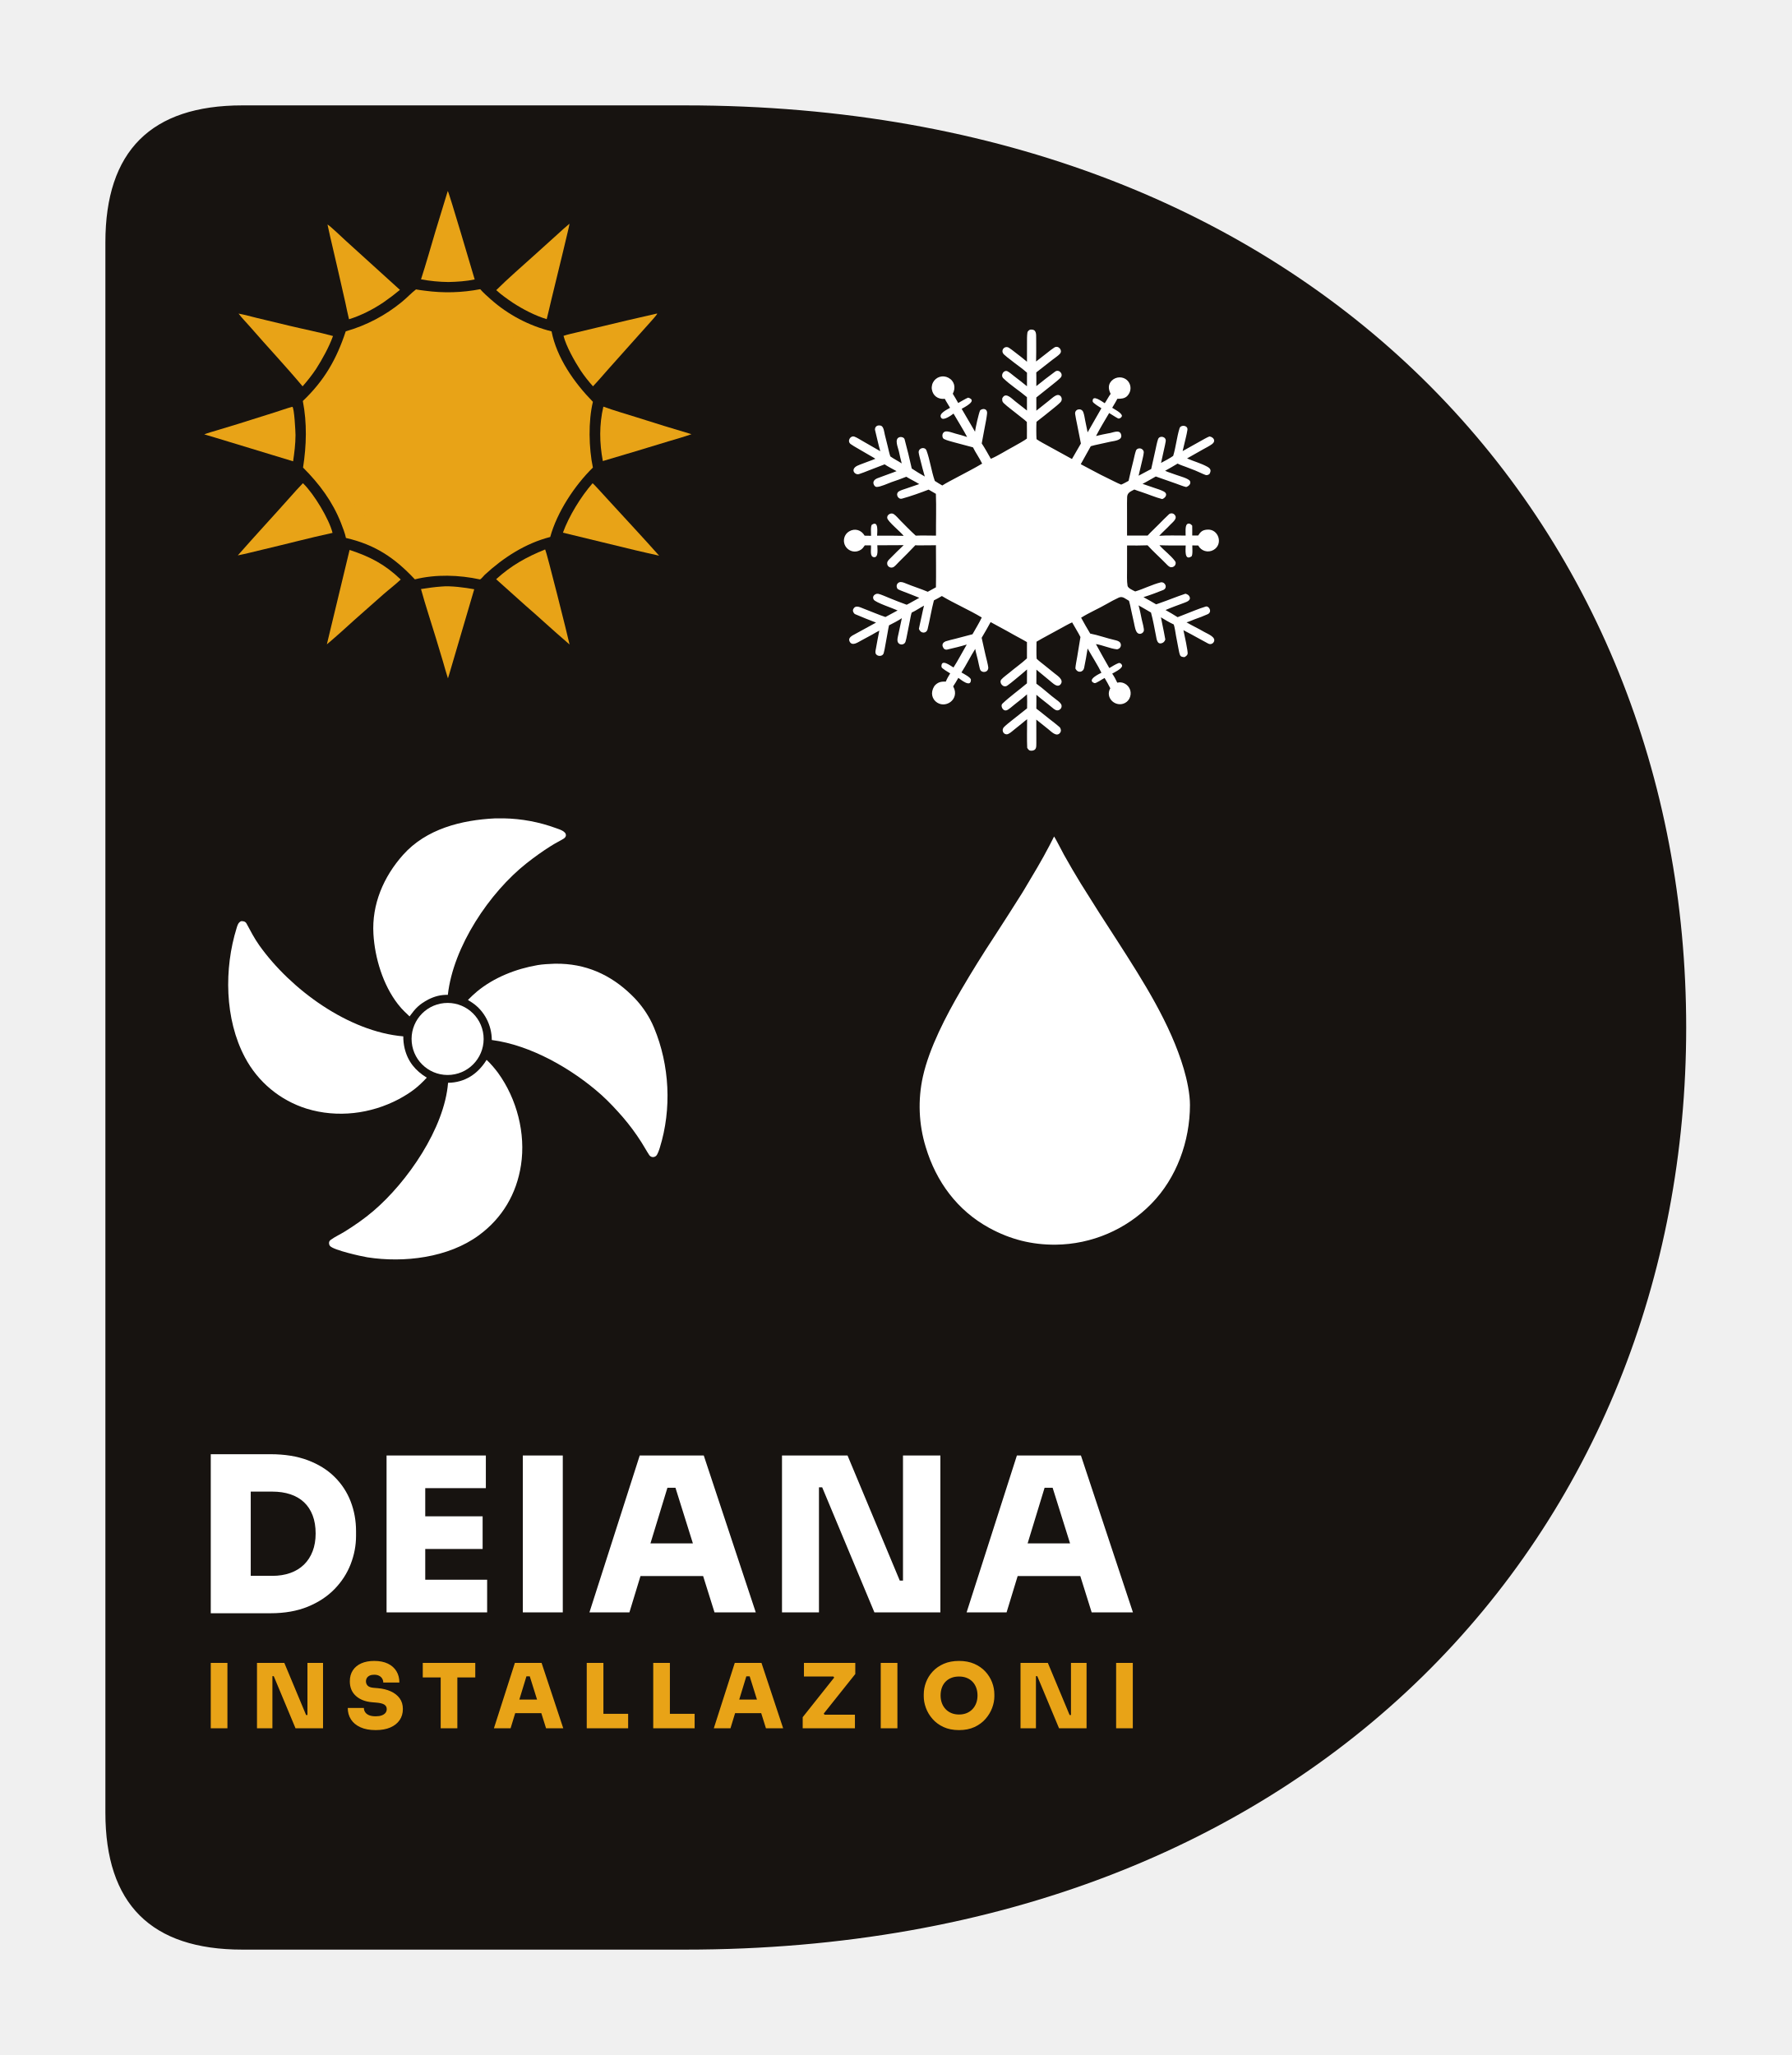
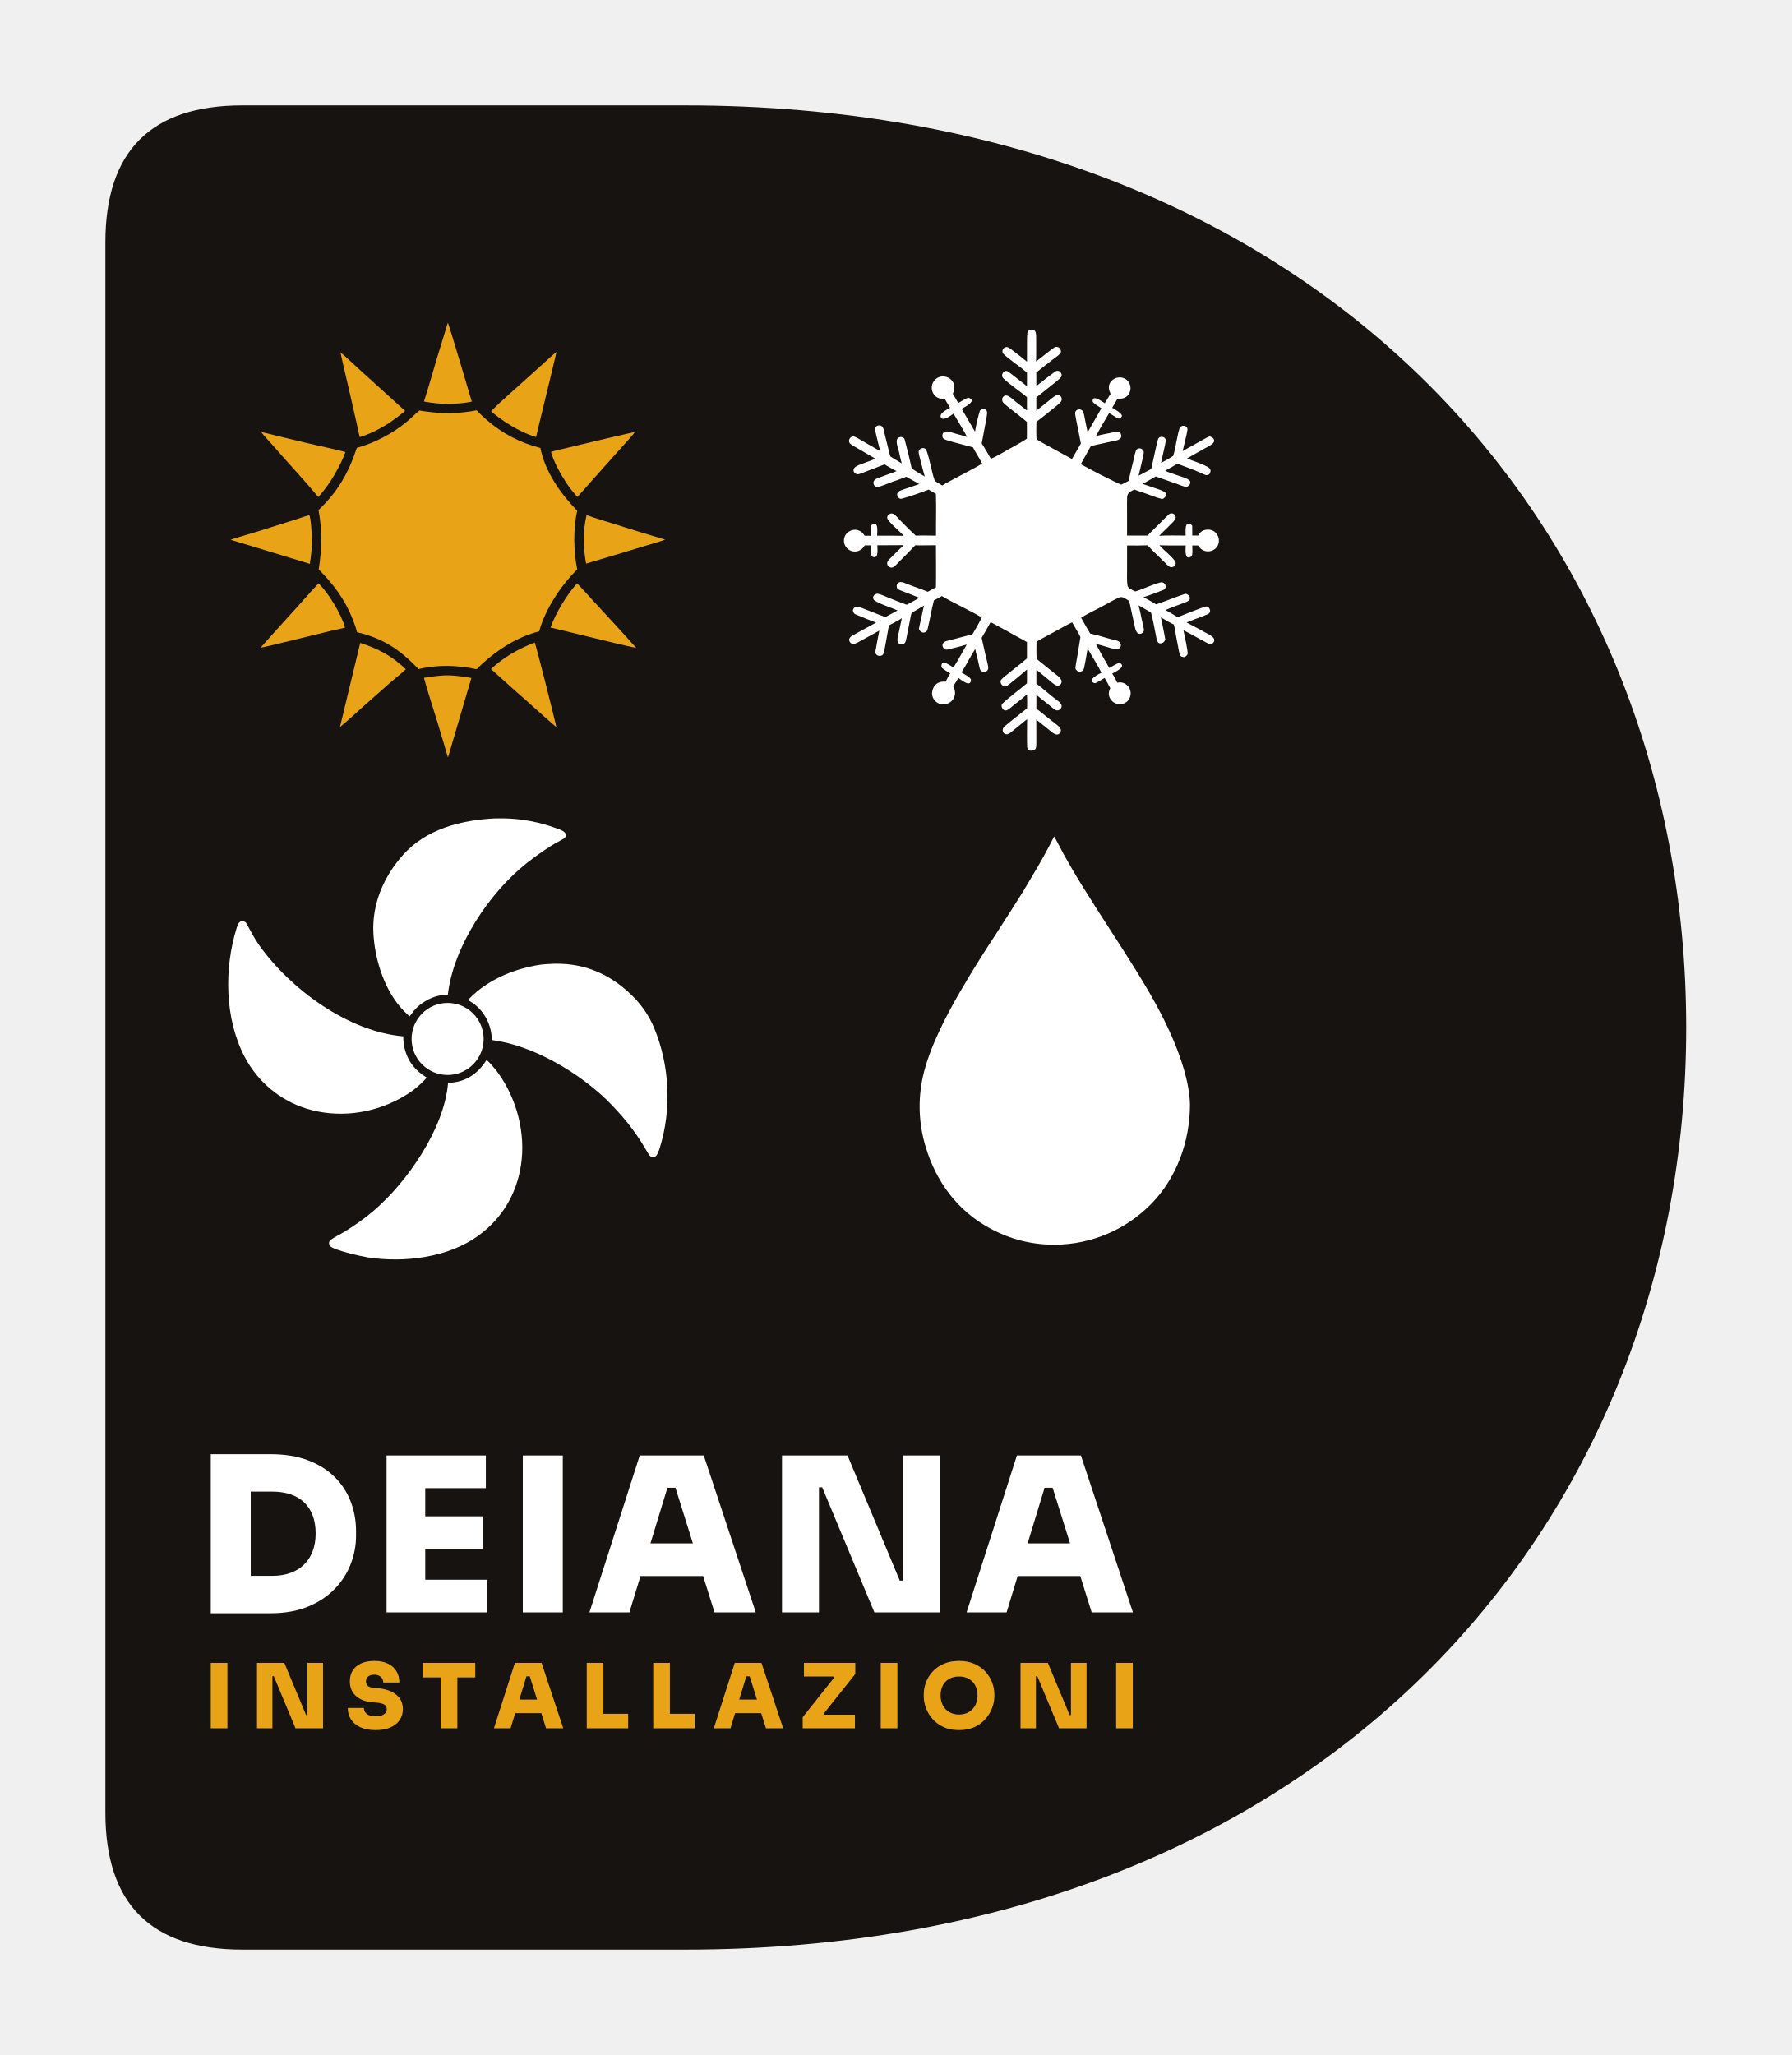
<svg xmlns="http://www.w3.org/2000/svg" viewBox="0 0 680 780" width="680" height="780">
  <path d="M 92 40 L 260 40 C 500 40 640 200 640 390 C 640 580 500 740 260 740 L 92 740 Q 40 740 40 688 L 40 92 Q 40 40 92 40 Z" fill="#171310" />
-   <g transform="translate(60.58 55.43) scale(0.10687)" fill="#E8A317" fill-rule="evenodd">
+   <g transform="translate(72.41 107.28) scale(0.09532)" fill="#E8A317" fill-rule="evenodd">
    <path d="M 910.628 509.23 C 916.242 510.664 936.091 512.98 942.694 513.87 C 1007.89 522.736 1074.09 520.9 1138.69 508.436 C 1148.96 520.364 1164.6 534.437 1176.5 544.83 C 1238.16 599.433 1312.09 638.331 1392.02 658.211 C 1410.54 752.602 1472.62 840.708 1538.88 908.43 C 1522.15 977.262 1524.26 1072.75 1538.82 1141.98 C 1473.73 1205.86 1411.58 1300.13 1387.27 1388.49 C 1299.31 1410.89 1220.44 1462 1154.45 1523.1 C 1150.05 1527.18 1142.65 1537.57 1137.79 1539.22 C 1063.14 1523.1 981.062 1520.46 906.582 1538.97 C 834.727 1462.42 765.896 1415.96 661.771 1391.93 C 659.045 1377.14 649.96 1353.7 644.327 1339.33 C 614.215 1262.53 567.477 1200.06 509.449 1141.95 C 521.72 1063.73 523.907 983.655 508.643 905.569 C 585.012 832.846 628.396 757.298 661.026 658.092 C 733.672 637.442 801.297 602.076 859.698 554.19 C 876.531 540.612 894.106 521.896 909.582 510.017 L 910.628 509.23 z" />
    <path d="M 1007.33 609.462 C 1236.2 600.287 1429.16 778.395 1438.31 1007.26 C 1447.47 1236.13 1269.34 1429.08 1040.47 1438.21 C 811.633 1447.34 618.719 1269.24 609.568 1040.4 C 600.417 811.568 778.495 618.636 1007.33 609.462 z" />
    <path d="M 1455.67 275.818 C 1455.52 280.096 1450.19 301.929 1448.97 307.134 L 1432.67 375.552 L 1391.12 546.561 C 1385.61 569.035 1380.62 592.684 1374.77 614.833 C 1334.3 602.829 1289.13 579.298 1254.05 556.295 C 1232.99 541.884 1214.46 528.91 1195.54 511.823 C 1236.05 471.4 1289.45 425.262 1332.39 386.382 C 1359.26 361.786 1386.3 337.375 1413.51 313.151 C 1426.91 301.145 1441.99 286.942 1455.67 275.818 z" />
    <path d="M 674.708 1434.51 C 747.496 1458.35 799.982 1485.52 856.348 1539.55 C 839.428 1555.9 812.118 1576.81 793.531 1593.27 C 759.809 1623.13 726.197 1653.18 692.287 1682.8 C 662.399 1710.17 624.964 1743.86 593.991 1769.83 L 674.708 1434.51 z" />
    <path d="M 1764.77 595.261 L 1766.8 595.035 L 1767.2 596.022 C 1763.75 602.239 1747.97 619.542 1742.45 625.79 C 1723.68 646.976 1704.81 668.066 1685.83 689.06 L 1594.18 791.718 C 1576.28 811.899 1557.68 833.881 1539.2 853.337 C 1523.08 835.552 1508.27 816.619 1494.9 796.686 C 1473.98 764.572 1443.9 711.384 1434.52 674.155 C 1448.45 669.347 1467.42 665.309 1481.86 661.847 C 1505.58 656.021 1529.34 650.345 1553.13 644.819 C 1623.55 627.752 1694.1 611.233 1764.77 595.261 z" />
    <path d="M 596.216 278.593 C 606.486 284.32 650.861 327.024 662.751 337.784 L 853.52 510.862 C 832.08 528.422 817.707 539.494 794.949 555.268 C 759.219 579.579 713.964 602.596 672.669 615.161 C 667.865 596.709 663.821 574.673 659.601 555.779 L 634.86 447.089 C 622.391 391.156 608.063 334.485 596.216 278.593 z" />
    <path d="M 1537.77 1197.6 C 1540.61 1199.52 1553.96 1213.96 1556.67 1216.88 C 1571.92 1233.34 1587.08 1249.89 1602.14 1266.53 C 1659.22 1328.87 1718.06 1391.91 1774.12 1454.9 C 1746.05 1448.89 1717.6 1441.95 1689.57 1435.57 L 1432.4 1373.19 C 1453.65 1314.37 1496.48 1244.6 1537.77 1197.6 z" />
    <path d="M 1368.71 1432.98 L 1369.6 1433.5 C 1374.02 1439.73 1450.01 1741.79 1455.98 1770.34 C 1424.84 1743.52 1394.02 1716.33 1363.54 1688.77 C 1343.66 1670.24 1321.17 1651.18 1300.62 1633.03 L 1195.19 1538.52 C 1248.7 1489.81 1301.9 1460.04 1368.71 1432.98 z" />
    <path d="M 508.839 1197.62 C 509.078 1197.74 509.317 1197.87 509.556 1197.99 C 548.602 1235.66 602.336 1325.65 614.189 1373.91 C 530.915 1391.94 448.907 1413.92 366.032 1433.3 C 336.996 1440.17 306.861 1448.09 277.759 1453.86 C 339.219 1383.82 402.899 1315.36 464.803 1245.69 C 479.009 1229.7 493.89 1212.84 508.839 1197.62 z" />
    <path d="M 280.433 595.062 C 302.014 599.125 325.071 605.583 346.523 610.814 L 459.076 637.861 C 509.248 649.999 566.959 661.264 615.824 674.736 C 602.226 712.954 577.394 757.999 555.53 792.029 C 541.007 813.54 525.056 834.052 507.784 853.425 C 447.334 781.142 381.889 711.922 320.164 640.637 C 307.37 625.862 291.862 610.584 280.433 595.062 z" />
    <path d="M 471.237 926.115 C 478.23 927.178 482.68 1015.49 482.654 1026.78 C 482.582 1058.29 478.629 1088.64 474.106 1119.7 L 242.096 1049.11 C 214.296 1040.31 186.418 1032.46 158.546 1023.98 C 171.179 1019.02 189.735 1013.85 203.014 1009.87 C 228.314 1002.41 253.556 994.755 278.737 986.901 C 322.18 972.946 365.702 959.239 409.301 945.78 C 429.395 939.463 451.144 931.487 471.237 926.115 z" />
    <path d="M 1576.01 925.547 C 1611.88 938.747 1656.77 951.694 1693.89 963.351 C 1758.71 984.073 1823.76 1004.09 1889.02 1023.39 C 1863.28 1032.54 1833.68 1040.94 1807.36 1048.73 C 1729.74 1072.52 1651.99 1095.88 1574.12 1118.8 C 1561.9 1054 1561.06 990.095 1576.01 925.547 z" />
    <path d="M 1023.41 159.682 C 1027.85 163.832 1110.91 447.206 1119.01 473.815 C 1089.25 480.203 1056.17 482.305 1025.85 482.952 C 993.148 482.657 960.532 479.462 928.39 473.407 C 946.309 418.286 963.358 357.714 979.91 301.986 L 1023.41 159.682 z" />
    <path d="M 1000.73 1564.5 C 1033.43 1561.1 1085.53 1568.24 1117.38 1574.14 L 1029.08 1874.35 L 1024.04 1890.68 C 1018.09 1872.82 1012.37 1851.32 1007.01 1833.04 L 981.229 1747.41 C 963.985 1690.65 943.802 1630.11 928.326 1573.4 C 953.324 1569.7 975.492 1566.17 1000.73 1564.5 z" />
  </g>
  <g transform="translate(307.26 120.92) scale(0.08228)" fill="#FFFFFF" fill-rule="evenodd">
    <path d="M 1016.89 51.156 C 1018.46 50.985 1020.03 50.864 1021.61 50.794 C 1047.7 49.544 1045.26 72.988 1045.48 91.456 C 1045.56 98.558 1045.59 105.714 1045.61 112.816 C 1045.87 141.204 1045.68 169.594 1045.05 197.975 L 1096.56 157.841 C 1107.38 149.369 1117.2 141.25 1128.91 133.664 C 1147.84 121.407 1168.85 146.423 1155.44 161.967 C 1147.71 170.931 1131.88 181.227 1122.11 188.819 C 1096.59 208.457 1071.21 228.289 1045.99 248.311 C 1046.56 268.851 1046.2 290.872 1046.23 311.522 C 1073.93 288.88 1104.02 266.004 1132.83 244.643 C 1150.77 231.347 1174.14 257.021 1157.11 273.67 C 1145.41 285.105 1132.5 295.025 1119.72 305.337 C 1095.31 324.993 1070.8 344.51 1046.17 363.888 L 1046.3 424.848 C 1065.63 409.283 1085.04 393.829 1104.55 378.487 C 1114.39 370.703 1134.3 351.544 1146.74 352.357 C 1162.5 353.387 1169.09 374.159 1157.88 385.616 C 1146.25 397.507 1133.32 407.397 1120.39 417.922 C 1096.17 437.705 1071.67 457.139 1046.9 476.217 C 1045.73 495.518 1045.74 536.836 1047.12 556.274 C 1060.97 566.383 1090.35 581.674 1106.36 590.554 C 1140.98 609.831 1175.71 628.916 1210.54 647.808 C 1224.13 623.92 1237.87 600.126 1251.78 576.427 L 1233.93 486.268 C 1230.88 470.972 1227.45 455.856 1225.29 440.419 C 1222.03 416.989 1254.79 409.995 1262.86 431.969 C 1267.39 444.284 1268.97 457.042 1271.5 469.87 L 1282.83 524.794 C 1303.27 487.967 1325.61 451.002 1346.37 413.801 C 1338.65 408.137 1306.62 389.891 1306.08 382.107 C 1303.67 347.373 1350.42 383.811 1361.81 390.518 C 1371.22 376.788 1378.75 361.462 1388.97 347.23 C 1378.87 326.449 1375.77 305.512 1393.44 287.005 C 1403.01 277.049 1416.18 271.35 1429.99 271.187 C 1475.23 271.03 1497.27 323.043 1466.3 356.389 C 1454.42 369.17 1436.5 370.382 1419.89 369.923 C 1414.81 380.896 1402.69 400.379 1396.21 411.448 C 1409 419.943 1433.5 431.58 1440.31 445.335 C 1444.39 453.587 1429.64 463.972 1423 460.492 C 1409.11 453.222 1395.9 443.815 1382.2 435.681 C 1362.9 468.378 1338.86 508.172 1321.58 541.685 C 1340.08 537.125 1360.96 532.59 1379.44 529.208 C 1395.53 528.164 1428.53 510.088 1436.61 532.683 C 1447.01 561.775 1407.23 563.96 1387.86 567.996 C 1369.69 571.846 1351.55 575.853 1333.44 580.016 C 1323.24 582.308 1308.24 585.259 1298.62 588.428 L 1297.35 588.855 C 1281.74 616.357 1266.34 643.977 1251.14 671.712 C 1293.17 693.428 1334.09 716.936 1376.98 737.145 C 1397.08 746.614 1416.85 757.82 1437.57 765.927 C 1448.78 761.505 1460.99 754.345 1471.78 748.544 C 1472.97 744.182 1473.94 739.389 1474.89 734.946 C 1480.66 707.778 1487.74 680.966 1494.3 653.988 C 1497.95 639.052 1500.68 623.503 1505.82 609.033 C 1509.82 597.784 1526.63 595.781 1534.86 603.189 C 1539.19 606.903 1542.32 611.539 1541.76 617.551 C 1540.57 630.597 1537.03 644.098 1534.06 656.855 L 1517.94 724.827 L 1576.11 693.915 C 1582.42 664.706 1588.91 635.539 1595.6 606.414 C 1599.15 590.469 1602.43 571.871 1607.68 556.585 C 1614.29 537.351 1646.65 544.057 1643.05 566.286 C 1641.14 578.039 1638.56 589.156 1635.94 600.858 L 1621.48 665.809 C 1632.05 660.562 1670.05 639.948 1677.58 633.281 C 1689.89 593.132 1694.27 546.564 1706.86 506.073 C 1712.51 487.933 1746.46 492.027 1743.24 513.409 C 1741.36 525.93 1738.73 537.036 1735.88 549.307 C 1731.12 570.016 1726.18 590.682 1721.06 611.303 C 1748.29 595.859 1775.62 580.574 1803.03 565.448 C 1812.73 560.092 1835.79 546.634 1845.12 543.674 L 1846.14 543.893 C 1865.64 547.919 1874.84 565.723 1857.14 578.812 C 1844.75 587.972 1827.73 596.366 1813.97 604.09 L 1741.61 645.039 C 1771.44 658.443 1805.37 667.162 1834.6 683.232 C 1850.87 692.178 1854.01 701.299 1844.47 717.508 C 1838.82 720.871 1833.32 723.821 1826.54 721.357 C 1810.28 715.448 1795.1 706.991 1778.97 700.673 C 1764.95 695.185 1750.98 689.585 1736.82 684.44 C 1723.76 679.552 1710.26 675.288 1697.85 668.985 C 1678.61 680.428 1660.01 691.54 1640.31 702.181 C 1657.36 710.239 1673.97 714.108 1692.26 721.294 C 1704.98 726.293 1749.8 737.393 1755.2 750.148 C 1760.42 762.478 1749.98 772.862 1737.4 777.049 C 1723.36 774.033 1704.49 765.975 1690.48 761.127 C 1659.4 750.373 1628.43 738.994 1597.28 728.421 C 1577 739.337 1556.77 752.159 1536.19 762.445 C 1553.4 768.477 1570.66 774.378 1587.96 780.146 C 1602.73 785.065 1621.01 790.664 1634.67 797.916 C 1653.73 808.039 1643.52 826.471 1626.98 832.709 C 1594.75 824.421 1562.68 810.381 1531.02 800.028 C 1520.25 796.504 1508.73 792.83 1498.26 788.585 C 1482.36 797.161 1465.98 802.436 1465.12 822.891 C 1464.3 842.271 1464.63 861.468 1464.65 880.86 L 1464.73 1001.03 L 1559.58 1001.07 C 1574.47 984.146 1594.37 966.506 1610.44 949.828 C 1626.33 934.165 1641.52 917.795 1658.06 902.799 C 1664.35 897.008 1676.14 897.202 1682.35 903.125 C 1701.31 921.193 1675.89 938.246 1664.65 950.389 C 1647.94 968.44 1629.3 984.172 1613.16 1002.05 C 1646.76 999.424 1700.08 1000.98 1735.05 1000.98 C 1735.03 989.529 1731.97 956.147 1741.56 948.538 C 1749.76 942.034 1759.28 947.707 1765.27 955.271 C 1765.78 969.805 1765.41 986.102 1765.38 1000.77 L 1792.62 1000.77 C 1803.76 983.852 1811.79 975.658 1833.01 973.712 C 1886.79 967.896 1910.22 1041.02 1863.27 1067.49 C 1838.09 1081.69 1806.54 1072.44 1793.07 1046.83 L 1765.71 1046.44 C 1765.55 1055.31 1768.76 1092.59 1761.52 1097.27 C 1728.15 1118.85 1735.04 1063.63 1735.29 1046.65 C 1695.18 1046.7 1654.04 1047.3 1614.09 1045.61 C 1635.46 1070.14 1665.16 1091.25 1685.11 1117.53 C 1687.89 1121.2 1689.19 1123.76 1689.02 1128.5 C 1688.85 1133.73 1686.48 1138.64 1682.5 1142.04 C 1678.33 1145.63 1672.9 1147.41 1667.41 1146.98 C 1658.64 1146.31 1650.78 1137.17 1644.86 1131.08 C 1616.88 1102.33 1586.37 1075.64 1559.44 1045.9 C 1527.91 1046.96 1496.36 1047.21 1464.83 1046.65 L 1464.74 1157.15 C 1464.74 1179.34 1463.3 1211.52 1466.99 1232.67 C 1468.96 1243.98 1491.9 1253.52 1502.39 1258.77 C 1541.87 1246.92 1580.67 1226.61 1620.66 1216.71 C 1642.04 1213.98 1653.25 1243.58 1630.88 1252.4 C 1601.39 1264.01 1570.54 1275.88 1540.41 1285.06 C 1560.14 1295.68 1579.63 1306.74 1598.86 1318.23 C 1604.05 1316.67 1608.74 1314.81 1613.82 1313.07 C 1653.89 1299.28 1694.04 1282.45 1734.17 1269.19 C 1742.78 1271.87 1749.35 1274.71 1753.31 1283.51 C 1760.36 1300 1739.81 1306.85 1728.34 1311.22 C 1699.72 1322.12 1670.16 1332.15 1642.17 1344.51 C 1658.3 1353.03 1682.27 1367.66 1697.91 1377.46 C 1707.12 1374.22 1716.19 1370.26 1725.34 1366.74 C 1759 1353.94 1793.45 1338.77 1827.82 1328.41 C 1842.05 1324.11 1859.88 1353.21 1836.32 1363.87 C 1817.03 1372.59 1797.25 1379.94 1776.98 1387.04 C 1764.46 1391.42 1752.29 1397.93 1739.07 1401.29 C 1765.66 1416.82 1794.45 1430.1 1820.97 1445.66 C 1835.68 1454.29 1875.79 1468.86 1865.45 1490.64 C 1863.2 1495.46 1859.04 1499.13 1853.98 1500.76 C 1848.22 1502.59 1843.3 1501.43 1838.06 1498.67 C 1823.58 1491.03 1809.2 1483.21 1794.9 1475.22 C 1771.76 1462.23 1748.39 1449.66 1724.8 1437.51 C 1728.35 1453.53 1746.67 1537.75 1744.16 1546.81 C 1742.11 1554.2 1735.97 1558.03 1729.77 1561.67 C 1721.33 1561.26 1712.38 1560.92 1708.76 1551.44 C 1705.34 1542.52 1703.75 1531.93 1701.86 1522.52 C 1697.8 1502.8 1694.03 1483.02 1690.54 1463.18 C 1688.36 1450.52 1684.22 1421.68 1680.13 1411.08 C 1659.87 1401.68 1639.98 1389.56 1620.83 1378.11 C 1622.97 1386.03 1625.26 1399.85 1627.04 1408.28 C 1632.22 1432.29 1636.96 1456.41 1641.25 1480.6 C 1637.6 1489.26 1634.35 1494.28 1625.1 1497.34 C 1603.24 1504.38 1601.13 1478.22 1598.26 1463.83 C 1591.15 1428.13 1584.78 1391.11 1575.14 1356.04 C 1557.29 1345.09 1536.24 1333.72 1517.86 1322.96 C 1523.95 1344.15 1528.21 1367.35 1532.74 1389 C 1535.1 1400.31 1545.16 1433.21 1541.75 1441.76 C 1539.64 1447.08 1535.35 1451.23 1529.97 1453.17 C 1525.22 1454.94 1519.92 1454.54 1515.48 1452.08 C 1503.31 1445.44 1499.66 1417.18 1496.79 1404.16 L 1482.64 1339.99 C 1480.13 1328.58 1477.67 1314.37 1474.16 1303.48 L 1473.64 1301.92 C 1457.38 1293.51 1444.92 1278.57 1426.13 1287.36 C 1407.93 1295.88 1389.73 1305.45 1372.33 1315.55 C 1333.52 1338.09 1290.7 1356.11 1252.82 1379.92 C 1266.28 1404.61 1280.26 1429.01 1294.76 1453.1 C 1331.56 1460.06 1370.76 1474.65 1407.66 1482.89 C 1415.05 1484.54 1426.65 1487.39 1431.63 1493.36 C 1435.2 1497.62 1436.84 1503.17 1436.16 1508.69 C 1435.44 1514.05 1432.52 1518.87 1428.09 1521.98 C 1425.59 1523.76 1420.54 1525.92 1417.41 1525.59 C 1385.27 1522.19 1352.88 1506.35 1321.11 1501.59 C 1340.67 1538.17 1362.41 1576.04 1382.94 1612.22 C 1395.91 1604.61 1411.36 1594.55 1424.98 1589.45 C 1433.17 1585.75 1444.34 1596.96 1441.37 1604.62 C 1436.33 1617.64 1407.92 1631.09 1396.28 1637.88 C 1406.51 1652.72 1411.88 1663.57 1419.61 1679.59 C 1431.77 1677.11 1441.29 1677.56 1452.78 1683.08 C 1465.46 1689.22 1475.05 1700.33 1479.25 1713.78 C 1483.32 1726.8 1481.57 1741.38 1475.21 1753.38 C 1469.1 1764.8 1458.66 1773.29 1446.24 1776.94 C 1405.26 1788.96 1363.73 1746.6 1387.39 1705.42 C 1380.35 1691.16 1369.36 1671.36 1361.16 1657.89 C 1349.71 1663.21 1321.12 1684.39 1313.84 1681.56 C 1274.92 1666.41 1341.94 1636.34 1346.5 1633.8 C 1330.76 1600.84 1301.72 1555.82 1282.78 1521.92 C 1278.6 1550.59 1272.34 1583.28 1266.58 1611.79 C 1262.61 1631.47 1237.16 1637.55 1226.42 1614.04 C 1226.6 1602.69 1232.59 1572.77 1234.78 1560.32 C 1239.97 1529.92 1244.96 1499.48 1249.73 1469.01 C 1239.03 1447.5 1223.22 1423.32 1211.35 1401.43 C 1201.35 1405.37 1167.01 1424.27 1155.46 1430.79 C 1120.2 1450.69 1081.55 1470.16 1047.06 1490.61 C 1046.92 1513.25 1045.88 1547.46 1047.6 1569.09 C 1057.1 1578.63 1071.77 1589.64 1082.58 1598.24 L 1130.13 1636.58 C 1144.17 1647.98 1174.34 1666.2 1158.28 1686.96 C 1155.45 1690.69 1151.21 1693.08 1146.55 1693.57 C 1134.31 1694.89 1117.15 1677.7 1107.81 1670.16 C 1087.19 1653.54 1066.78 1636.66 1046.58 1619.53 C 1046.26 1641.1 1046.2 1662.67 1046.39 1684.24 C 1077.96 1706.53 1109 1736.59 1140.62 1759.58 C 1148.93 1765.63 1161.32 1774.97 1162.75 1785.49 C 1163.9 1793.88 1159.36 1801.15 1151.99 1805.08 C 1139.43 1812.01 1128.55 1802.25 1119.42 1794.53 C 1095.53 1774.33 1070.04 1755.93 1046.43 1735.46 C 1046.88 1755.83 1046.29 1778.86 1046.27 1799.43 C 1067.42 1814.96 1087.7 1832.7 1108.63 1848.65 C 1123.47 1859.96 1139.44 1872.45 1153.52 1884.66 C 1160.1 1891.72 1161.81 1902.68 1156.14 1910.34 C 1139.98 1932.19 1115.88 1905.84 1101.16 1894.06 L 1046.06 1849.94 L 1046.23 1929.19 C 1046.24 1938.46 1046.44 1947.88 1046.25 1957.14 C 1045.85 1975.49 1048.1 1990.93 1025.62 1993.48 C 1013.78 1994.01 1010.01 1989.93 1004.14 1980.3 C 1002.24 1941.67 1003.68 1887.93 1003.71 1848.18 C 996.64 1853.09 985.152 1863.07 978.288 1868.72 C 966.459 1878.4 954.546 1887.97 942.551 1897.44 C 934.253 1904.06 919.599 1918.16 908.967 1917.88 C 891.852 1917.28 885.249 1896.34 896.867 1884.61 C 907.418 1873.96 919.625 1864.72 931.239 1855.31 C 955.177 1836.01 979.278 1816.91 1003.54 1798.02 C 1003.98 1778.27 1004.21 1753.08 1003.18 1733.49 C 979.503 1754.79 952.619 1774.02 928.237 1794.67 C 921.695 1799.58 913.631 1807.22 905.144 1807.67 C 891.009 1809.3 879.913 1785.69 889.518 1776.55 C 924.318 1743.44 966.433 1713.65 1002.93 1682.62 C 1002.94 1661.27 1003.07 1639.93 1003.32 1618.59 C 984.931 1634.66 966.233 1650.39 947.24 1665.75 C 935.644 1675.32 925.069 1684.1 912.725 1692.83 C 893.419 1706.48 872.144 1678.96 885.171 1664.55 C 895.285 1653.37 910.948 1642.81 922.652 1632.93 C 948.646 1610.99 978.047 1590.62 1002.92 1567.5 L 1002.95 1492.43 C 981.412 1479.39 958.753 1468.51 937.02 1455.91 C 903.561 1436.52 868.987 1419.1 835.35 1400.12 C 822.613 1424.24 807.7 1449.01 794.022 1472.62 C 799.652 1499.01 805.533 1525.34 811.664 1551.62 C 814.342 1562.66 823.994 1599.73 824.562 1609.65 C 824.799 1613.74 823.813 1617.82 821.73 1621.35 C 814.059 1634.36 790.196 1633.22 785.908 1616.44 C 782.382 1602.64 779.479 1589.07 776.573 1575.12 C 773.042 1558.18 766.958 1541.01 764.346 1523.95 C 742.524 1558.02 724.141 1596.39 700.81 1632.51 C 712.476 1639.4 744.199 1655.52 744.41 1665.89 C 745.23 1706.31 693.528 1662.19 686.515 1657.31 C 680.115 1668.73 669.767 1686.17 662.58 1696.68 L 663.63 1698.69 C 694.771 1757.22 623.518 1805.1 580.701 1765.31 C 570.705 1755.84 565.042 1742.68 565.04 1728.91 C 564.955 1715.93 571.51 1698.29 581.024 1689.42 C 595.876 1675.56 609.919 1674.24 628.628 1674.62 C 634.299 1660.52 641.106 1649.71 648.918 1636.79 C 641.266 1631.26 609.008 1614.43 608.563 1606.3 C 606.424 1567.21 649.338 1601.09 664.104 1609.52 C 684.549 1577.98 705.638 1537.15 725.247 1503.66 C 696.757 1512.4 664.543 1520.09 635.356 1526.79 C 624.696 1529.24 617.462 1522.38 614.258 1512.49 C 610.695 1501.49 617.272 1493.52 627.395 1489.02 C 641.904 1484.23 658.544 1480.58 673.547 1476.8 C 699.662 1470.13 725.724 1463.27 751.733 1456.21 C 763.923 1434.44 784.76 1400.22 794.502 1378.93 C 737.923 1344.59 667.39 1314.15 610.481 1279.89 C 598.311 1287.41 586.495 1293.4 573.789 1299.97 C 562.194 1343.36 555.165 1390.1 544.376 1433.74 C 539.832 1452.12 513.909 1455.85 504.538 1431.15 C 505.601 1424.85 506.945 1418.62 508.45 1412.42 C 515.556 1383.13 520.61 1353.35 528.172 1324.18 C 508.614 1334.52 492.617 1346.3 471.32 1356.28 C 467.764 1365.86 464.822 1384.2 462.69 1394.93 L 449.552 1460.86 C 447.545 1470.9 445.836 1481.51 442.591 1491.13 C 437.692 1505.43 416.989 1507.74 408.795 1495.13 C 401.877 1484.48 407.771 1467.26 410.167 1455.09 C 415.051 1430.66 420.281 1406.3 425.855 1382.02 C 413.383 1391.02 381.071 1408.11 366.647 1415.1 C 364.243 1424.39 362.059 1438.61 360.293 1448.34 L 349.438 1508.14 C 347.269 1520.06 345.486 1531.83 342.048 1543.56 C 337.886 1558.76 314.877 1560.09 306.623 1547.9 C 301.955 1541.1 304.598 1531.55 306.004 1523.93 C 311.207 1495.7 315.955 1467.47 321.992 1439.4 C 313.517 1443.28 297.81 1452.89 289.083 1457.79 C 271.9 1467.28 254.635 1476.61 237.29 1485.8 C 222.382 1493.73 196.316 1512.79 184.764 1489.52 C 176.291 1472.46 196.69 1462.43 208.994 1456 C 241.889 1438.83 273.917 1419.69 306.835 1402.45 C 275.402 1390.74 241.99 1376.98 211 1363.87 C 203.785 1360.82 197.917 1349.22 201.204 1341.64 C 211.899 1317 236.564 1334 253.777 1339.75 C 286.347 1351.83 317.719 1366.09 350.158 1376.69 L 406.265 1346.41 C 386.358 1336.89 304.344 1310.06 296.144 1296.48 C 293.738 1292.5 292.534 1287.64 293.776 1283.06 C 295.155 1277.98 299.63 1273.87 304.187 1271.56 C 308.149 1269.49 312.687 1268.81 317.08 1269.62 C 327.315 1271.41 355.847 1284.11 366.512 1288.4 C 393.788 1299.38 420.411 1310.46 448.28 1320.12 C 467.406 1310.71 487.082 1298.33 506.396 1288.13 C 481.554 1277.48 456.029 1268.34 430.91 1258.36 C 422.498 1255.02 414.027 1252.06 406.275 1247.31 C 405.764 1246.42 405.264 1245.54 404.775 1244.64 C 399.131 1234.26 401.946 1222.28 413.075 1216.96 C 422.752 1212.57 435.334 1218.16 444.533 1221.95 C 477.488 1235.54 512.699 1246.35 545.386 1260.23 L 583.099 1239.66 C 584.268 1176.26 583.141 1109.23 583.139 1045.53 C 558.681 1046.43 533.786 1045.76 509.298 1046.13 C 502.347 1046.24 494.814 1046.3 487.926 1045.65 L 482.92 1050.98 C 460.386 1074.75 437.385 1098.07 413.93 1120.94 C 406.563 1128.23 397.429 1139.12 389.775 1144.81 C 376.283 1154.82 356.575 1144.81 358.169 1127.41 C 358.991 1118.43 366.525 1111.9 372.272 1106.16 C 392.833 1085.64 412.995 1064.83 434.38 1045.21 L 312.688 1045.79 C 312.43 1059.34 319.621 1102.49 297.705 1100.77 C 276.446 1099.1 285.035 1065.57 283.49 1047.87 L 283.34 1046.26 C 274.059 1046.05 264.371 1046.14 255.052 1046.1 C 249.758 1053.84 244.777 1061.1 236.773 1066.28 C 197.636 1091.64 149.36 1056.28 160.174 1011.82 C 163.328 999.162 171.452 988.311 182.709 981.72 C 209.25 965.908 238.949 975.181 254.199 1001.48 L 283.915 1002.03 C 283.935 993.233 280.952 955.414 287.999 950.762 C 319.718 929.822 312.031 986.22 311.683 1001.53 C 352.97 1001.39 393.007 1001.04 434.278 1002.2 C 420.816 984.533 360.438 935.838 358.479 920.06 C 357.919 915.545 359.089 910.735 362.014 907.204 C 365.725 902.723 371.646 899.564 377.459 899.162 C 381.187 898.903 385.182 899.738 388.312 901.828 C 399.783 909.484 410.129 922.672 419.889 932.483 C 442.861 955.576 465.756 979.501 489.929 1001.31 C 517.969 1000.07 554.633 1001.17 583.4 1001.28 C 582.886 938.258 585.32 870.928 582.885 808.444 C 571.849 801.702 560.659 795.218 549.322 788.995 C 510.573 803.881 466.843 819.582 426.615 830.613 C 407.549 835.842 393.866 806.601 414.015 796.089 C 423.938 790.911 434.867 787.806 445.568 784.101 C 465.699 777.112 485.871 770.238 506.082 763.481 C 487.4 751.697 465.509 741.473 446.344 729.662 C 424.107 738.714 401.849 746.426 378.08 754.535 C 362.232 759.943 326.247 777.448 308.843 776.641 C 300.073 776.234 291.026 760.942 296.052 750.521 C 302.587 736.972 321.641 734.462 334.555 728.61 C 356.611 719.861 379.526 712.813 401.482 703.757 C 387.777 696.257 357.644 680.658 346.447 672.392 L 272.899 700.682 C 257.995 706.502 243.389 712.642 228.015 717.461 C 214.332 721.751 198.035 707.592 204.057 693.843 C 210.022 680.223 229.046 675.518 241.949 670.175 C 262.165 661.804 283.71 655.404 303.817 646.604 C 296.375 641.452 283.3 634.454 275.101 629.688 L 219.336 597.212 C 209.148 591.267 199.788 586.124 190.019 579.068 C 171.951 566.019 188.027 538.372 206.832 544.545 C 216.959 547.871 234.4 558.987 244.381 564.658 L 326.466 611.905 C 316.972 579.752 310.185 545.427 301.91 512.839 C 301.441 510.993 302.3 506.718 302.933 504.863 C 304.554 500.011 308.213 496.108 312.951 494.178 C 317.549 492.279 326.448 492.583 330.876 494.735 C 342.437 500.353 344.496 523.849 347.277 535.445 L 361.006 590.515 C 364.074 603.249 368.132 622.399 372.296 634.334 L 372.834 635.848 C 387.638 646.677 408.895 657.043 425.279 668.181 C 420.561 650.613 415.913 630.099 412.036 611.999 C 408.324 594.668 390.342 555.912 413.964 547.496 C 422.055 544.461 436.078 547.56 438.583 557.047 C 450.21 601.095 461.866 647.225 471.532 691.673 C 482.764 699.616 519.812 722.195 531.673 728.537 C 524.47 704.492 518.262 679.927 512.181 655.568 C 510.03 646.95 503.943 625.038 503.388 616.881 C 503.219 614.173 503.698 611.464 504.785 608.978 C 510.796 594.865 533.706 592.459 539.494 608.248 C 555.74 652.569 561.967 702.734 577.336 747.118 L 577.95 748.866 C 588.027 755.849 601.739 763.656 612.426 769.973 C 633.146 756.663 653.582 746.709 675.135 735.032 C 715.444 713.191 757.052 692.647 796.297 669.029 C 783.776 643.298 766.115 618.657 753.996 593.976 C 724.815 585.555 694.308 578.817 665.027 570.249 C 650.204 565.895 634.851 562.653 620.911 555.839 C 612.922 551.934 611.377 540.191 613.934 532.639 C 615.598 527.829 619.173 523.919 623.815 521.834 C 635.12 516.785 662.069 527.552 674.038 530.804 C 691.509 535.551 710.021 540.303 727.055 546.262 C 709.052 512.058 684.057 472.669 664.278 438.332 C 653.989 446.261 618.66 471.758 608.094 458.899 C 591.588 438.809 635.933 419.217 648.229 411.617 C 640.77 398.039 630.706 383.594 623.98 370.083 C 598.683 372.94 575.713 361.771 566.86 336.823 C 561.832 323.059 562.809 307.817 569.553 294.808 C 575.897 282.491 586.884 273.208 600.087 269.01 C 613.456 264.928 627.897 266.297 640.26 272.819 C 668.897 287.889 675.566 318.586 660.797 346.727 C 669.742 361.545 677.471 374.184 685.886 389.455 C 698.055 383.041 720.071 369.072 731.788 364.721 C 777.246 378.197 715.884 407.912 701.796 416.307 L 763.417 521.857 C 765.138 506.316 780.576 435.208 787.361 422.672 L 788.093 422.158 C 803.012 411.876 821.165 417.676 819.018 437.778 C 816.731 459.183 812.393 480.533 808.226 501.661 L 794.348 575.85 C 809.088 597.817 823.026 623.942 836.364 646.815 C 866.911 634.358 909.417 607.127 939.459 591.311 C 950.615 585.438 995.58 560.008 1002.69 553.546 C 1003.04 527.976 1002.97 502.402 1002.48 476.835 C 996.074 470.317 985.32 462.26 977.946 456.445 L 926.777 416.102 C 916.436 407.902 905.011 399.153 895.638 389.866 C 888.027 382.324 888.739 377.436 889.029 367.474 C 890.253 365.291 891.636 363.2 893.166 361.22 C 908.36 341.846 934.599 370.372 948.259 381.189 C 966.389 395.662 984.637 409.986 1003 424.16 L 1002.93 362.474 C 967.972 332.638 926.932 307.433 893.77 275.172 C 879.26 261.056 896.612 234.258 913.984 243.539 C 923.444 248.593 935.499 259.243 944.322 266.049 C 964.184 281.063 983.754 296.46 1003.02 312.231 L 1003.15 249.597 C 980.097 228.767 951.798 210.317 927.719 190.525 C 916.987 182.323 906.883 174.926 897.084 165.597 C 878.58 147.98 899.677 122.063 920.284 134.93 C 929.578 140.733 938.314 147.983 947.148 154.745 C 966.159 169.037 984.798 183.818 1003.05 199.071 L 1003.21 115.827 C 1003.27 99.934 1002.69 80.019 1005.1 64.379 C 1006.05 58.183 1011.85 54.239 1016.89 51.156 z" />
  </g>
  <g transform="translate(72.20 296.55) scale(0.09546)" fill="#FFFFFF" fill-rule="evenodd">
    <path d="M 1446.11 725.451 C 1448.29 725.387 1450.46 725.342 1452.64 725.317 C 1570.57 723.881 1670.7 767.866 1754.86 849.999 C 1784.09 878.097 1808.82 910.536 1828.16 946.173 C 1834.13 957.063 1839.41 968.404 1844.23 979.97 C 1906.27 1128.61 1915.02 1303.01 1867.11 1456.92 C 1864.45 1465.49 1858.53 1483.42 1852.61 1489.07 C 1848.77 1492.71 1843.57 1494.55 1838.3 1494.14 C 1833.28 1493.77 1827.92 1490.37 1825.23 1486.36 C 1814.22 1469.9 1804.81 1451.93 1794.03 1435.23 C 1771.57 1399.86 1746.57 1366.17 1719.22 1334.43 C 1692.83 1304.36 1663.45 1272.46 1633.56 1245.86 C 1518.55 1143.52 1353.76 1048.7 1199.07 1028.67 C 1198.99 969.969 1169.68 912.723 1121.2 880.271 C 1115.58 876.51 1109.97 872.939 1104.22 869.397 C 1116.58 857.109 1127.03 846.751 1140.56 835.574 C 1208.12 779.791 1295.56 745.574 1381.27 730.849 C 1401.38 727.393 1425.86 726.24 1446.11 725.451 z" />
    <path d="M 1178.41 1107.63 C 1191.72 1119.23 1213.56 1145.02 1224.06 1159.53 C 1298.62 1262.61 1334.52 1399.97 1315.15 1526.1 C 1297.62 1640.32 1241.07 1736.23 1148.05 1804.83 C 1026.68 1894.33 850.228 1915.47 704.424 1892.71 C 679.578 1888.66 571.782 1864.63 556.269 1848.09 C 552.737 1844.32 551.578 1839.04 552.024 1833.99 C 552.459 1829.06 555.239 1825.82 559.088 1822.99 C 575.246 1811.1 596.11 1801.64 613.398 1790.95 C 653.416 1766.21 692.552 1739 728.358 1708.43 C 863.117 1593.37 1010.89 1379.99 1025.17 1198.81 C 1092.18 1197.98 1143.76 1163.69 1178.41 1107.63 z" />
    <path d="M 202.04 556.183 C 210.809 555.692 219.257 557.014 223.963 565.806 C 239.621 595.061 255.439 625.363 274.73 652.465 C 399.689 828.024 629.602 995.674 847.149 1014.18 C 847.048 1030.09 848.803 1045.96 852.377 1061.47 C 865.094 1114.33 895.11 1150.63 940.582 1178.39 C 903.939 1217.81 876.862 1237.84 829.417 1263.78 C 717.428 1322.89 585.138 1339.04 463.442 1301.87 C 357.598 1269.03 269.109 1195.53 217.392 1097.52 C 136.674 945.293 134.134 745.069 184.715 582.731 C 188.41 570.871 190.957 562.046 202.04 556.183 z" />
    <path d="M 1212.03 147.431 C 1223.49 147.143 1234.95 147.119 1246.41 147.358 C 1317.44 148.638 1387.75 161.796 1454.43 186.286 C 1467.12 191.034 1495.09 198.442 1493.71 215.693 C 1493.33 220.512 1488.99 225.466 1485.02 227.918 C 1468.57 238.08 1450.92 246.331 1434.63 256.846 C 1401.51 277.625 1368.72 301.098 1338.12 325.235 C 1189.42 442.516 1045.66 657.479 1024.32 849.053 C 995.239 848.655 972.395 854.806 946.634 867.541 C 909.712 887.652 896.751 901.23 871.99 934.891 C 867.034 929.44 858.347 921.806 852.775 916.351 C 843.049 906.911 834.02 896.778 825.758 886.032 C 766.473 809.689 733.973 702.627 728.427 607.02 C 721.493 489.139 768.844 379.264 846.303 292.428 C 938.389 189.195 1078.15 154.022 1212.03 147.431 z" />
    <path d="M 1009.43 881.901 C 1088.15 874.189 1158.23 931.731 1165.97 1010.45 C 1173.72 1089.16 1116.21 1159.26 1037.5 1167.05 C 958.737 1174.84 888.58 1117.28 880.827 1038.51 C 873.073 959.748 930.662 889.617 1009.43 881.901 z" />
  </g>
  <g transform="translate(312.17 306.77) scale(0.08614)" fill="#FFFFFF" fill-rule="evenodd">
    <path d="M 1020.6 124.56 C 1023.49 126.929 1059.05 196.023 1064.77 206.255 C 1088.29 248.384 1112.66 290.032 1137.86 331.173 C 1191.73 417.849 1246.56 503.923 1302.34 589.38 C 1413.56 762.67 1533.58 950.426 1592.03 1148.59 C 1606.09 1196.26 1619.35 1258.28 1619.29 1308.02 C 1619.07 1466.69 1560.7 1629.44 1448.89 1743.1 C 1337.83 1856.75 1186.12 1921.55 1027.22 1923.18 C 922.228 1923.96 828.028 1900.02 736.029 1850.01 C 594.44 1773.04 500.908 1645.69 455.005 1492.98 C 424.074 1392.24 419.791 1285.2 442.574 1182.31 C 471.027 1054.85 545.109 913.787 610.802 801.128 C 658.003 720.366 707.382 640.896 758.883 562.806 C 799.648 500.01 839.967 436.926 879.838 373.559 C 883.956 366.993 887.888 360.329 891.854 353.672 C 928.844 291.583 966.423 229.76 999.67 165.55 C 1006.72 151.926 1013.32 138.07 1020.6 124.56 z" />
    <path d="M 1298.61 1743.99 L 1299.21 1744.38 C 1298.34 1747 1289.59 1752.57 1286.65 1754.77 L 1285.84 1753.61 C 1287.37 1749.91 1294.89 1746.11 1298.61 1743.99 z" />
  </g>
  <g fill="#FFFFFF">
    <path transform="translate(73.96 612) scale(0.08157 -0.08157)" d="M240.0 -4V170H360.0Q407.0 170 444.5 183.5Q482.0 197 508.0 222.5Q534.0 248 548.0 284.5Q562.0 321 562.0 367Q562.0 415 548.0 451.5Q534.0 488 508.0 512.5Q482.0 537 444.5 549.5Q407.0 562 360.0 562H240.0V736H352.0Q451.0 736 525.5 708.0Q600.0 680 650.0 630.5Q700.0 581 725.0 516.0Q750.0 451 750.0 378V356Q750.0 289 725.0 224.5Q700.0 160 650.0 108.5Q600.0 57 525.5 26.5Q451.0 -4 352.0 -4ZM74.0 -4V736H260.0V-4ZM892.0 0V730H1072.0V0ZM1052.0 0V152H1360.0V0ZM1052.0 295V447H1339.0V295ZM1052.0 578V730H1354.0V578ZM1526.0 0V730H1712.0V0ZM1836.0 0 2070.0 730H2368.0L2610.0 0H2418.0L2230.0 600L2283.0 580H2151.0L2205.0 600L2022.0 0ZM2027.0 169 2083.0 321H2360.0L2416.0 169ZM2732.0 0V730H3037.0L3280.0 148H3315.0L3295.0 130V730H3469.0V0H3162.0L2919.0 582H2884.0L2904.0 600V0ZM3591.0 0 3825.0 730H4123.0L4365.0 0H4173.0L3985.0 600L4038.0 580H3906.0L3960.0 600L3777.0 0ZM3782.0 169 3838.0 321H4115.0L4171.0 169Z" />
  </g>
  <g fill="#E8A317">
    <path transform="translate(77.41 656) scale(0.03401 -0.03401)" d="M76.0 0V730H262.0V0ZM592.0 0V730H897.0L1140.0 148H1175.0L1155.0 130V730H1329.0V0H1022.0L779.0 582H744.0L764.0 600V0ZM1917.0 -20Q1815.0 -20 1745.5 12.0Q1676.0 44 1640.5 99.5Q1605.0 155 1605.0 227H1785.0Q1785.0 201 1799.5 179.5Q1814.0 158 1843.0 146.0Q1872.0 134 1917.0 134Q1956.0 134 1983.5 144.0Q2011.0 154 2025.5 172.0Q2040.0 190 2040.0 215Q2040.0 247 2013.0 264.5Q1986.0 282 1922.0 287L1875.0 291Q1762.0 301 1695.0 362.0Q1628.0 423 1628.0 524Q1628.0 596 1661.5 647.0Q1695.0 698 1756.0 725.0Q1817.0 752 1900.0 752Q1990.0 752 2052.5 722.0Q2115.0 692 2148.0 637.5Q2181.0 583 2181.0 511H2001.0Q2001.0 535 1989.0 555.0Q1977.0 575 1954.5 586.5Q1932.0 598 1900.0 598Q1870.0 598 1849.5 588.5Q1829.0 579 1818.5 562.0Q1808.0 545 1808.0 524Q1808.0 496 1827.0 476.0Q1846.0 456 1893.0 452L1940.0 448Q2022.0 441 2085.0 412.5Q2148.0 384 2184.0 335.0Q2220.0 286 2220.0 215Q2220.0 144 2183.5 91.0Q2147.0 38 2079.5 9.0Q2012.0 -20 1917.0 -20ZM2642.0 0V588H2828.0V0ZM2442.0 568V730H3028.0V568ZM3236.0 0 3470.0 730H3768.0L4010.0 0H3818.0L3630.0 600L3683.0 580H3551.0L3605.0 600L3422.0 0ZM3427.0 169 3483.0 321H3760.0L3816.0 169ZM4272.0 0V730H4458.0V0ZM4438.0 0V162H4734.0V0ZM5014.0 0V730H5200.0V0ZM5180.0 0V162H5476.0V0ZM5690.0 0 5924.0 730H6222.0L6464.0 0H6272.0L6084.0 600L6137.0 580H6005.0L6059.0 600L5876.0 0ZM5881.0 169 5937.0 321H6214.0L6270.0 169ZM6682.0 0V124L7038.0 572L7043.0 554L7009.0 598L7032.0 578H6696.0V730H7269.0V606L6912.0 158L6907.0 177L6941.0 132L6918.0 152H7265.0V0ZM7553.0 0V730H7739.0V0ZM8427.0 -20Q8327.0 -20 8253.0 14.5Q8179.0 49 8130.0 105.5Q8081.0 162 8057.0 228.0Q8033.0 294 8033.0 356V378Q8033.0 447 8058.0 513.5Q8083.0 580 8133.0 634.0Q8183.0 688 8256.5 720.0Q8330.0 752 8427.0 752Q8523.0 752 8596.5 720.0Q8670.0 688 8720.0 634.0Q8770.0 580 8795.5 513.5Q8821.0 447 8821.0 378V356Q8821.0 294 8796.5 228.0Q8772.0 162 8723.0 105.5Q8674.0 49 8600.0 14.5Q8526.0 -20 8427.0 -20ZM8427.0 154Q8475.0 154 8513.0 170.0Q8551.0 186 8578.0 215.0Q8605.0 244 8619.0 282.5Q8633.0 321 8633.0 366Q8633.0 414 8618.5 453.0Q8604.0 492 8577.0 520.0Q8550.0 548 8512.0 563.0Q8474.0 578 8427.0 578Q8379.0 578 8341.0 563.0Q8303.0 548 8276.0 520.0Q8249.0 492 8235.0 453.0Q8221.0 414 8221.0 366Q8221.0 321 8235.0 282.5Q8249.0 244 8276.0 215.0Q8303.0 186 8341.0 170.0Q8379.0 154 8427.0 154ZM9113.0 0V730H9418.0L9661.0 148H9696.0L9676.0 130V730H9850.0V0H9543.0L9300.0 582H9265.0L9285.0 600V0ZM10180.0 0V730H10366.0V0Z" />
  </g>
</svg>
